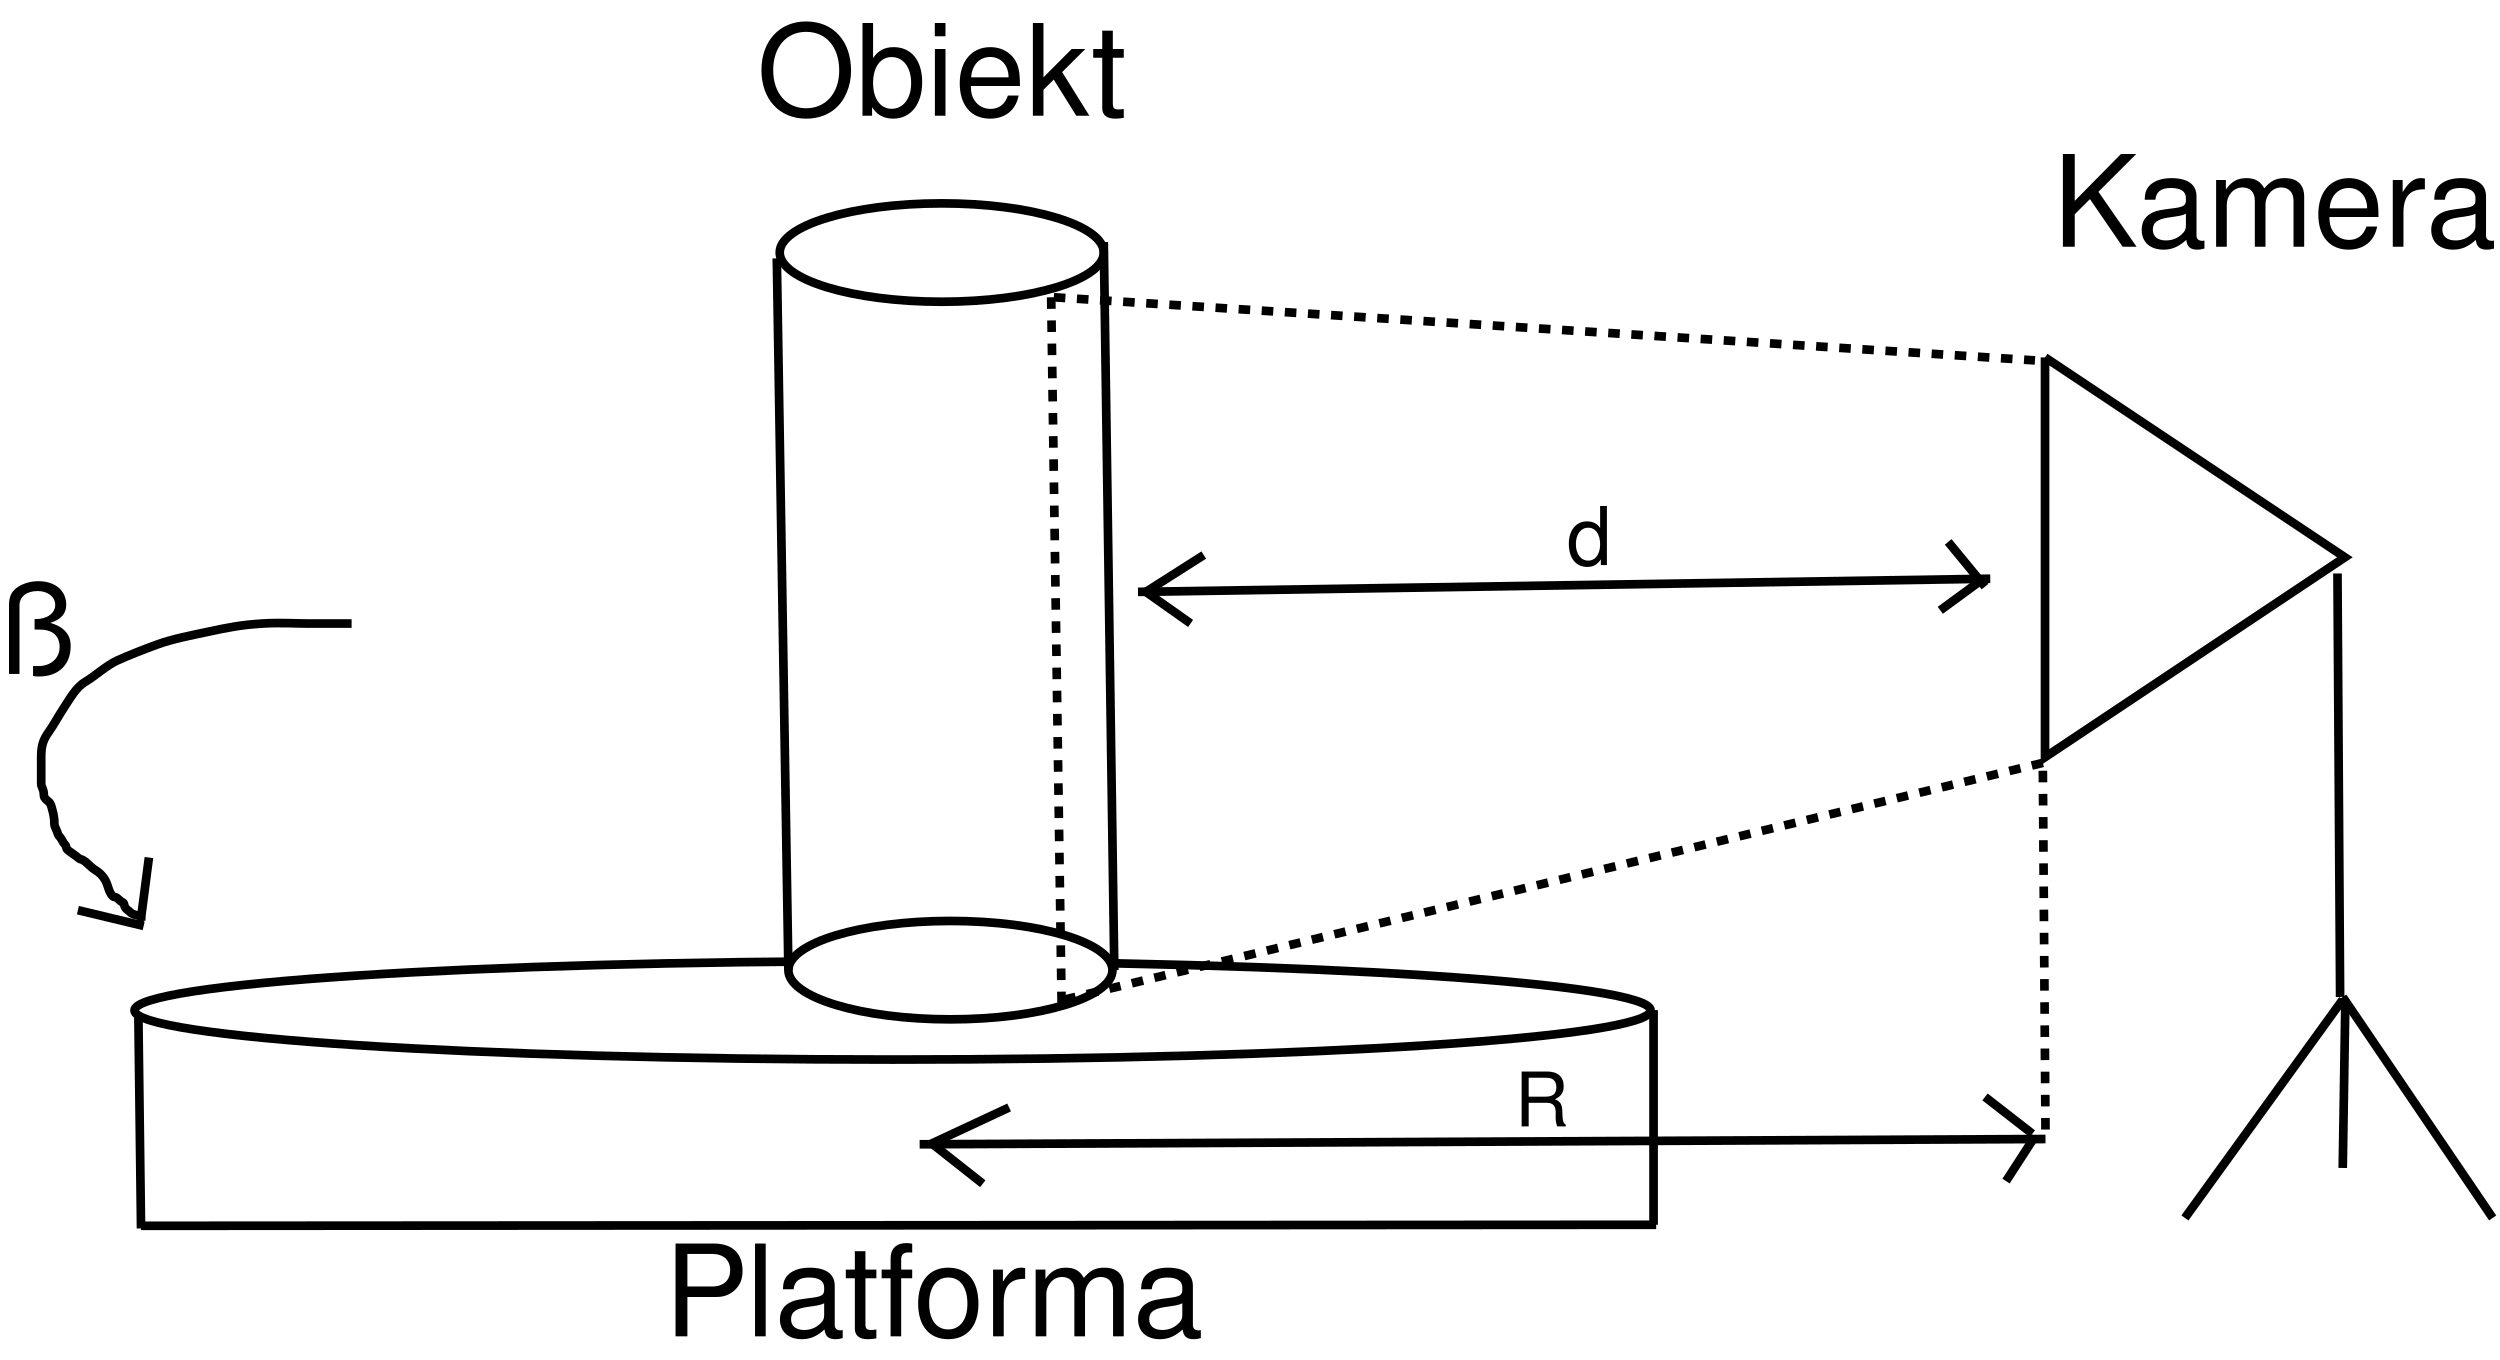
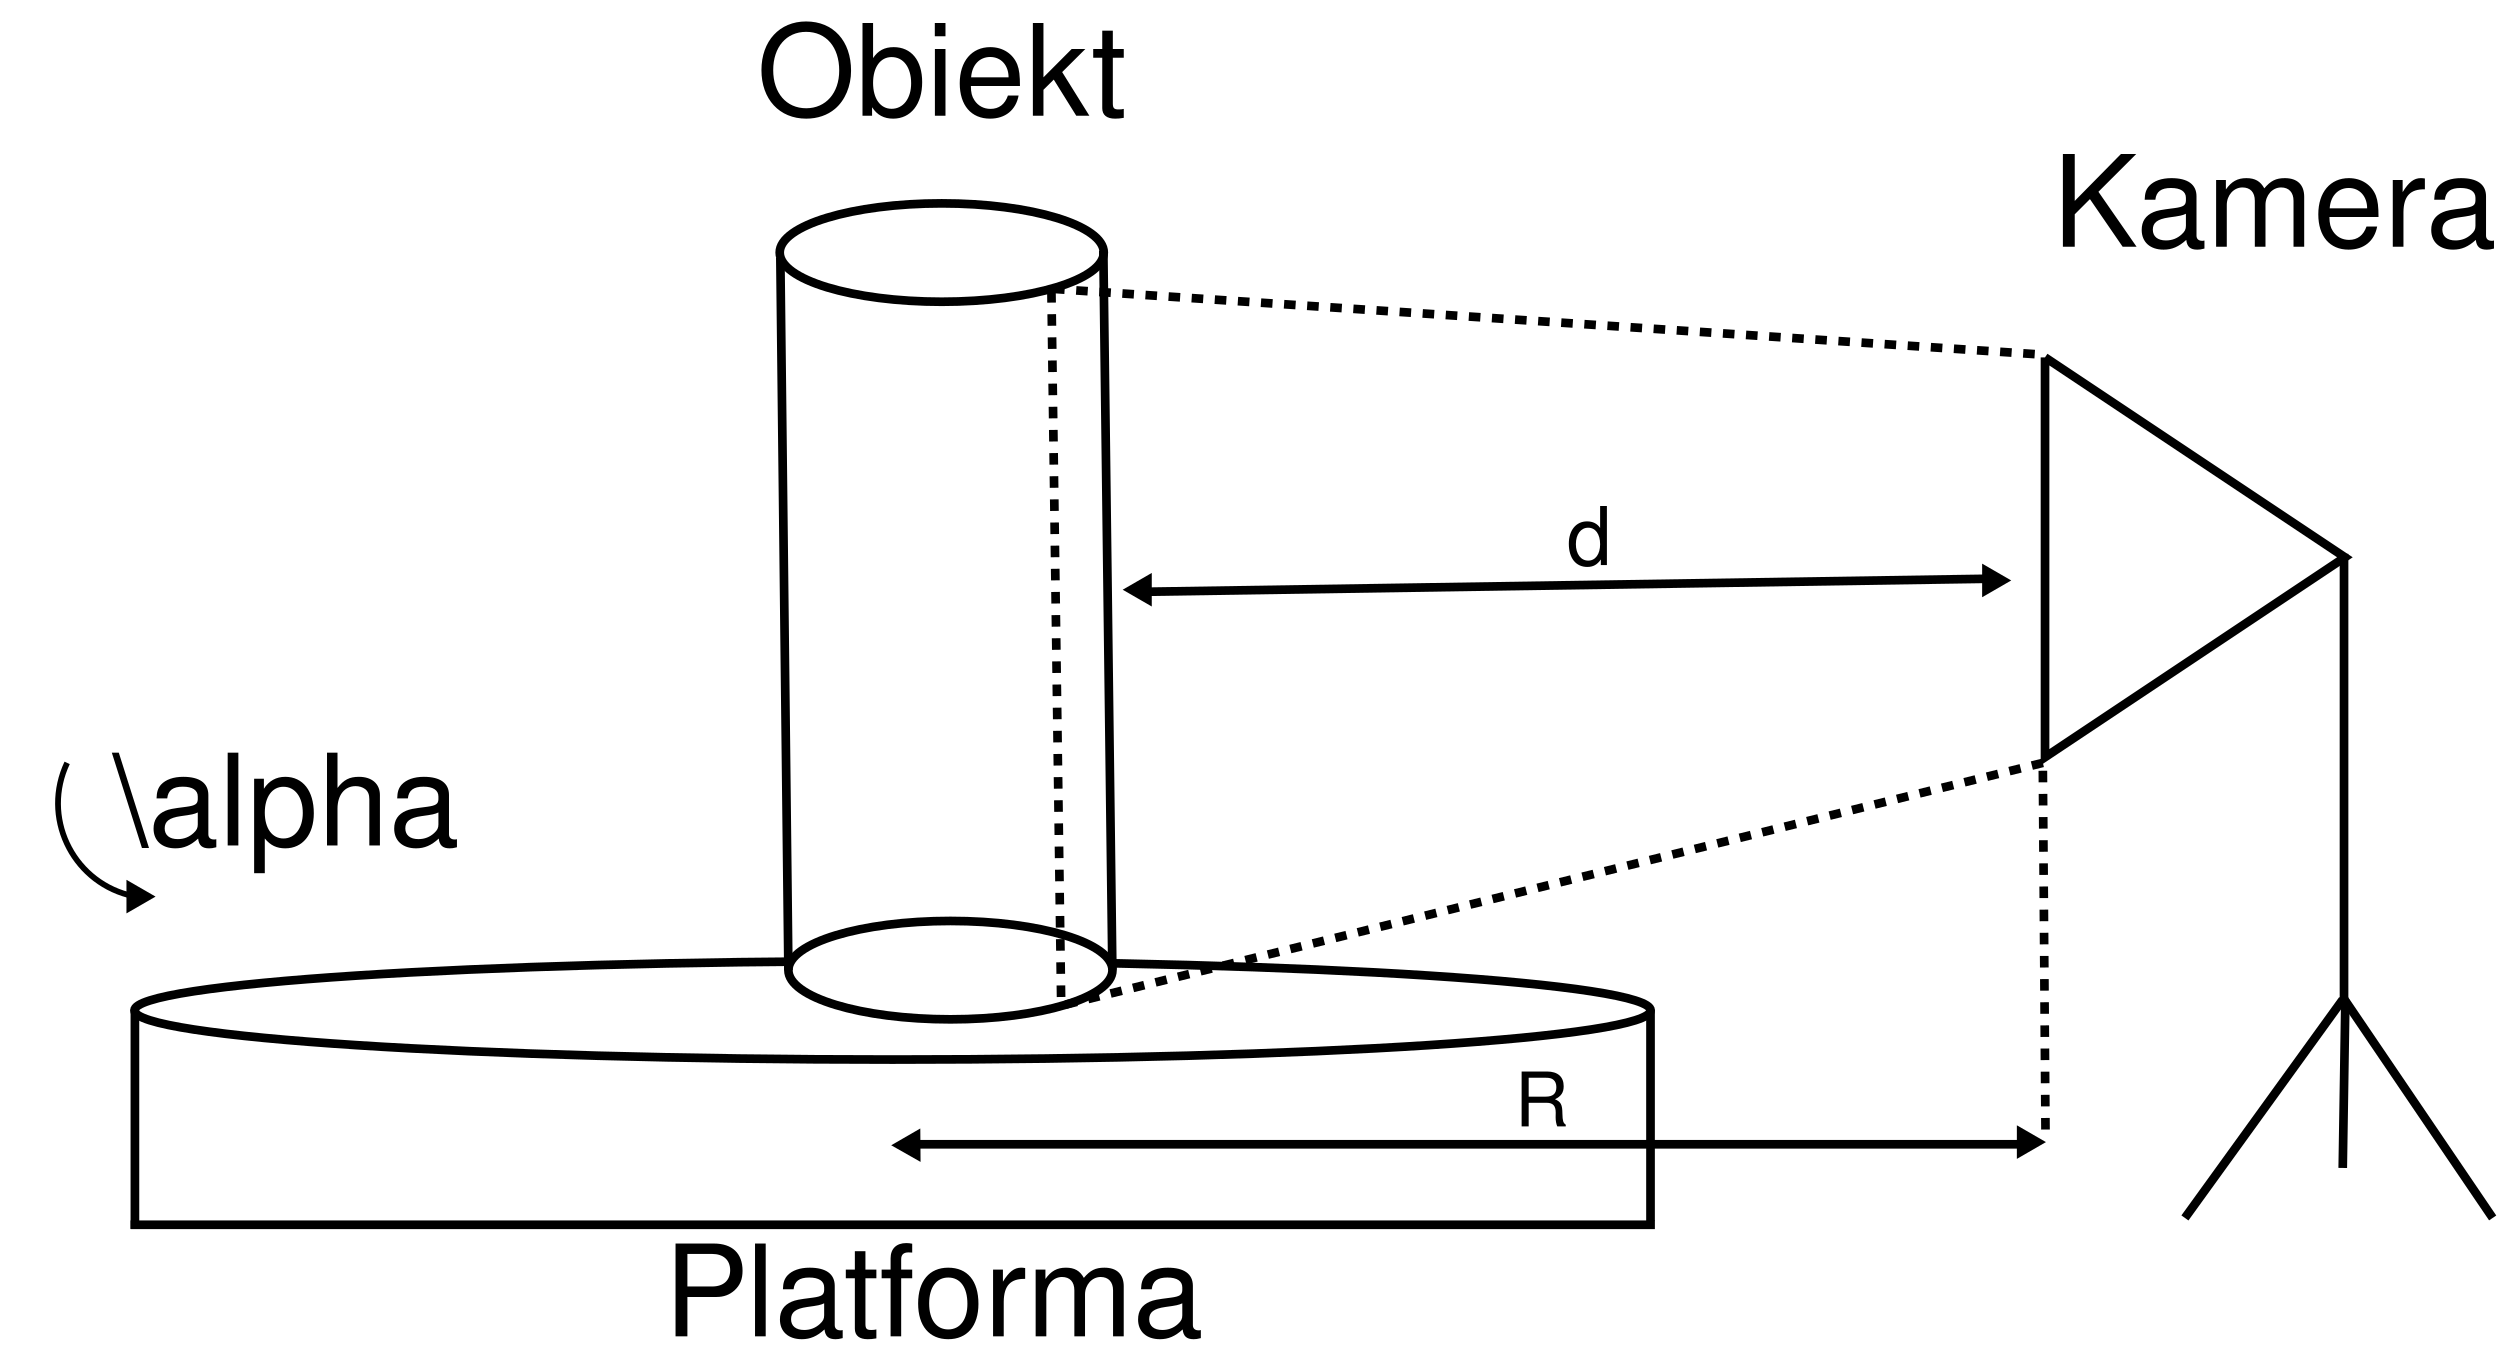
- <svg xmlns="http://www.w3.org/2000/svg" width="432" height="235">
-   <g>
+ <svg xmlns="http://www.w3.org/2000/svg" xmlns:ns1="https://boxy-svg.com" width="432" height="235">
+   <g transform="matrix(1, 0, 0, 1, -1, 0)">
    <rect fill="#fff" id="canvas_background" height="237" width="434" y="-1" x="-1" />
    <g display="none" overflow="visible" y="0" x="0" height="100%" width="100%" id="canvasGrid">
      <rect fill="url(#gridpattern)" stroke-width="0" y="0" x="0" height="100%" width="100%" />
    </g>
+     <path d="M 95.922 106.854 L 98.824 111.881 L 93.019 111.881 L 95.922 106.854 Z" style="" transform="matrix(0.866025, -0.5, 0.5, 0.866025, 213.0162, 149.8738)" ns1:shape="triangle 93.019 106.854 5.805 5.027 0.5 0 1@f53a0350" />
+     <path d="M 95.869 106.854 L 98.824 111.881 L 93.019 111.881 L 95.869 106.854 Z" style="" transform="matrix(-0.866025, 0.500001, -0.500001, -0.866025, 296.5247, 245.3821)" ns1:shape="triangle 93.019 106.854 5.805 5.027 0.491 0 1@13961c55" />
+     <path d="M 95.922 106.854 L 98.824 111.881 L 93.019 111.881 L 95.922 106.854 Z" style="" transform="matrix(0.866025, -0.5, 0.5, 0.866025, 207.0162, 52.82132)" ns1:shape="triangle 93.019 106.854 5.805 5.027 0.5 0 1@f53a0350" />
+     <path d="M 95.922 106.854 L 98.824 111.881 L 93.019 111.881 L 95.922 106.854 Z" style="" transform="matrix(-0.866025, 0.500001, -0.500001, -0.866025, 336.5247, 149.3821)" ns1:shape="triangle 93.019 106.854 5.805 5.027 0.5 0 1@f53a0350" />
  </g>
  <g>
    <ellipse ry="8.5" rx="131" id="svg_1" cy="174.594" cx="154.234" stroke-width="1.5" stroke="#000" fill="#fff" />
    <ellipse ry="8.5" rx="28" id="svg_2" cy="43.641" cx="162.734" stroke-width="1.5" stroke="#000" fill="#fff" />
    <ellipse ry="8.5" rx="28" id="svg_4" cy="167.641" cx="164.234" stroke-width="1.5" stroke="#000" fill="#fff" />
-     <line stroke-linecap="null" stroke-linejoin="null" id="svg_5" y2="167.641" x2="136.234" y1="44.641" x1="134.234" fill-opacity="null" stroke-opacity="null" stroke-width="1.5" stroke="#000" fill="none" />
-     <line stroke-linecap="null" stroke-linejoin="null" id="svg_7" y2="167.641" x2="192.553" y1="41.822" x1="190.734" fill-opacity="null" stroke-opacity="null" stroke-width="1.5" stroke="#000" fill="none" />
-     <line stroke-linecap="null" stroke-linejoin="null" id="svg_21" y2="212.277" x2="24.371" y1="175.913" x1="23.916" fill-opacity="null" stroke-opacity="null" stroke-width="1.5" stroke="#000" fill="none" />
-     <line stroke-linecap="null" stroke-linejoin="null" id="svg_22" y2="211.641" x2="285.734" y1="174.55" x1="285.734" fill-opacity="null" stroke-opacity="null" stroke-width="1.5" stroke="#000" fill="none" />
-     <line stroke-linecap="null" stroke-linejoin="null" id="svg_23" y2="211.641" x2="286.189" y1="211.822" x1="24.371" fill-opacity="null" stroke-opacity="null" stroke-width="1.5" stroke="#000" fill="none" />
+     <line stroke-linecap="null" stroke-linejoin="null" id="svg_5" y2="167.641" x2="136.234" y1="44.564" x1="134.845" fill-opacity="null" stroke-opacity="null" stroke-width="1.5" stroke="#000" fill="none" />
+     <line stroke-linecap="null" stroke-linejoin="null" id="svg_7" y2="167.573" x2="192.215" y1="43.319" x1="190.658" fill-opacity="null" stroke-opacity="null" stroke-width="1.5" stroke="#000" fill="none" />
+     <line stroke-linecap="null" stroke-linejoin="null" id="svg_21" y2="212.351" x2="23.312" y1="174.421" x1="23.312" fill-opacity="null" stroke-opacity="null" stroke-width="1.5" stroke="#000" fill="none" />
+     <line stroke-linecap="null" stroke-linejoin="null" id="svg_22" y2="211.004" x2="285.209" y1="174.462" x1="285.209" fill-opacity="null" stroke-opacity="null" stroke-width="1.5" stroke="#000" fill="none" />
+     <line stroke-linecap="null" stroke-linejoin="null" id="svg_23" y2="211.641" x2="285.963" y1="211.641" x1="22.567" fill-opacity="null" stroke-opacity="null" stroke-width="1.5" stroke="#000" fill="none" />
    <path transform="rotate(90 379.2894,96.29971) " id="svg_26" d="m344.744,122.209l34.545,-51.818l34.545,51.818l-69.091,0z" fill-opacity="null" stroke-opacity="null" stroke-width="1.5" stroke="#000" fill="none" />
-     <line stroke-linecap="null" stroke-linejoin="null" id="svg_28" y2="174.55" x2="183.462" y1="51.368" x1="181.643" fill-opacity="null" stroke-opacity="null" stroke-dasharray="2,2" stroke-width="1.5" stroke="#000" fill="none" />
-     <line stroke-linecap="null" stroke-linejoin="null" id="svg_30" y2="62.277" x2="351.643" y1="51.368" x1="182.098" fill-opacity="null" stroke-opacity="null" stroke-dasharray="2,2" stroke-width="1.5" stroke="#000" fill="none" />
-     <line stroke-linecap="null" stroke-linejoin="null" id="svg_31" y2="131.822" x2="353.007" y1="172.732" x1="183.916" fill-opacity="null" stroke-opacity="null" stroke-dasharray="2,2" stroke-width="1.5" stroke="#000" fill="none" />
-     <line stroke="#000" stroke-linecap="null" stroke-linejoin="null" id="svg_33" y2="172.277" x2="404.371" y1="99.095" x1="403.916" fill-opacity="null" stroke-opacity="null" stroke-width="1.5" fill="none" />
+     <line stroke-linecap="null" stroke-linejoin="null" id="svg_28" y2="173.963" x2="183.378" y1="50.292" x1="181.685" fill-opacity="null" stroke-opacity="null" stroke-dasharray="2,2" stroke-width="1.5" stroke="#000" fill="none" />
+     <line stroke-linecap="null" stroke-linejoin="null" id="svg_30" y2="61.294" x2="353.156" y1="49.92" x1="181.974" fill-opacity="null" stroke-opacity="null" stroke-dasharray="2,2" stroke-width="1.5" stroke="#000" fill="none" />
+     <line stroke-linecap="null" stroke-linejoin="null" id="svg_31" y2="131.822" x2="353.007" y1="173.597" x1="184.14" fill-opacity="null" stroke-opacity="null" stroke-dasharray="2,2" stroke-width="1.5" stroke="#000" fill="none" />
+     <line stroke="#000" stroke-linecap="null" stroke-linejoin="null" id="svg_33" y2="173.281" x2="405.047" y1="95.702" x1="405.047" fill-opacity="null" stroke-opacity="null" stroke-width="1.5" fill="none" />
    <line stroke-linecap="null" stroke-linejoin="null" id="svg_34" y2="210.459" x2="377.553" y1="172.732" x1="404.825" fill-opacity="null" stroke-opacity="null" stroke-width="1.5" stroke="#000" fill="none" />
    <line stroke-linecap="null" stroke-linejoin="null" id="svg_36" y2="210.459" x2="430.734" y1="172.277" x1="404.825" fill-opacity="null" stroke-opacity="null" stroke-width="1.5" stroke="#000" fill="none" />
    <line stroke-linecap="null" stroke-linejoin="null" id="svg_38" y2="201.822" x2="404.825" y1="172.732" x1="405.28" fill-opacity="null" stroke-opacity="null" stroke-width="1.5" stroke="#000" fill="none" />
-     <line stroke-linecap="null" stroke-linejoin="null" id="svg_41" y2="196.822" x2="353.462" y1="197.732" x1="158.916" fill-opacity="null" stroke-opacity="null" stroke-width="1.5" stroke="#000" fill="none" />
-     <line stroke-linecap="null" stroke-linejoin="null" id="svg_43" y2="191.368" x2="174.371" y1="197.732" x1="160.734" fill-opacity="null" stroke-opacity="null" stroke-width="1.5" stroke="#000" fill="none" />
-     <line stroke-linecap="null" stroke-linejoin="null" id="svg_44" y2="189.55" x2="343.007" y1="195.913" x1="351.189" fill-opacity="null" stroke-opacity="null" stroke-width="1.5" stroke="#000" fill="none" />
-     <line stroke-linecap="null" stroke-linejoin="null" id="svg_45" y2="204.55" x2="169.825" y1="197.732" x1="161.189" fill-opacity="null" stroke-opacity="null" stroke-width="1.5" stroke="#000" fill="none" />
-     <line stroke-linecap="null" stroke-linejoin="null" id="svg_46" y2="204.095" x2="346.643" y1="196.368" x1="351.643" fill-opacity="null" stroke-opacity="null" stroke-width="1.5" stroke="#000" fill="none" />
-     <text style="cursor: move;" xml:space="preserve" text-anchor="start" font-family="Helvetica, Arial, sans-serif" font-size="13" id="svg_47" y="194.641" x="261.734" fill-opacity="null" stroke-opacity="null" stroke-width="0" stroke="#000" fill="#000000">R</text>
-     <path d="m60.757,107.751c-0.455,0 -0.909,0 -2.273,0c-1.818,0 -3.636,0 -5,0c-2.273,0 -5.006,-0.198 -8.182,0c-3.658,0.228 -5.947,0.693 -9.091,1.364c-3.236,0.69 -6.392,1.284 -9.091,2.273c-2.298,0.842 -4.585,1.724 -6.818,2.727c-1.854,0.833 -4.037,2.814 -5.455,3.636c-1.758,1.02 -2.743,2.956 -4.091,5c-0.708,1.073 -1.521,2.593 -2.273,3.636c-1.189,1.649 -1.364,2.727 -1.364,4.545c0,0.909 0,1.818 0,2.727c0,0.909 0,1.364 0,1.818c0,0.455 0.455,0.909 0.455,1.818c0,0.455 0.133,0.588 0.455,0.909c0.321,0.321 0.676,0.374 0.909,1.364c0.104,0.442 0.455,1.364 0.455,2.727c0,0.455 0.209,0.77 0.455,1.364c0.174,0.42 0.133,0.588 0.455,0.909c0.321,0.321 0.588,1.042 0.909,1.364c0.321,0.321 0.133,0.588 0.455,0.909c0.321,0.321 1.497,1.042 1.818,1.364c0.321,0.321 0.522,0.216 0.909,0.455c0.865,0.534 1.05,1.062 2.273,1.818c1.094,0.676 1.686,1.838 1.818,2.273c0.475,1.569 0.909,2.273 1.364,2.273c0.455,0 0.77,0.663 1.364,0.909c0.42,0.174 0.044,0.829 0.909,1.364c0.387,0.239 0.399,0.679 1.818,0.909c0.449,0.073 0.455,0.455 0.455,0.909l0.455,0" id="svg_48" fill-opacity="null" stroke-opacity="null" stroke-width="1.5" stroke="#000" fill="none" />
-     <text style="cursor: move;" xml:space="preserve" text-anchor="start" font-family="Helvetica, Arial, sans-serif" font-size="22" id="svg_54" y="116.459" x="0.007" fill-opacity="null" stroke-opacity="null" stroke-width="0" stroke="#000" fill="#000000">ß</text>
+     <line stroke-linecap="null" stroke-linejoin="null" id="svg_41" y2="197.732" x2="351.431" y1="197.732" x1="158.916" fill-opacity="null" stroke-opacity="null" stroke-width="1.5" stroke="#000" fill="none" />
+     <text style="cursor: move; white-space: pre;" text-anchor="start" font-family="Helvetica, Arial, sans-serif" font-size="13" id="svg_47" y="194.641" x="261.734" fill-opacity="null" stroke-opacity="null" stroke-width="0" stroke="#000" fill="#000000">R</text>
+     <text style="cursor: move; white-space: pre; font-size: 22px;" text-anchor="start" font-family="Helvetica, Arial, sans-serif" font-size="22" id="svg_54" y="146.093" x="19.497" fill-opacity="null" stroke-opacity="null" stroke-width="0" stroke="#000" fill="#000000">\alpha</text>
    <line stroke-dasharray="2,2" stroke-linecap="null" stroke-linejoin="null" id="svg_55" y2="195.459" x2="353.462" y1="133.186" x1="353.007" fill-opacity="null" stroke-opacity="null" stroke-width="1.5" stroke="#000" fill="none" />
-     <text xml:space="preserve" text-anchor="start" font-family="Helvetica, Arial, sans-serif" font-size="22" id="svg_57" y="20.004" x="130.734" fill-opacity="null" stroke-opacity="null" stroke-dasharray="2,2" stroke-width="0" stroke="#000" fill="#000000">Obiekt</text>
-     <text xml:space="preserve" text-anchor="start" font-family="Helvetica, Arial, sans-serif" font-size="22" id="svg_59" y="42.641" x="354.734" fill-opacity="null" stroke-opacity="null" stroke-dasharray="2,2" stroke-width="0" stroke="#000" fill="#000000">Kamera</text>
-     <text xml:space="preserve" text-anchor="start" font-family="Helvetica, Arial, sans-serif" font-size="22" id="svg_60" y="230.913" x="114.734" fill-opacity="null" stroke-opacity="null" stroke-dasharray="2,2" stroke-width="0" stroke="#000" fill="#000000">Platforma</text>
+     <text text-anchor="start" font-family="Helvetica, Arial, sans-serif" font-size="22" id="svg_57" y="20.004" x="130.734" fill-opacity="null" stroke-opacity="null" stroke-dasharray="2,2" stroke-width="0" stroke="#000" fill="#000000" style="white-space: pre;">Obiekt</text>
+     <text text-anchor="start" font-family="Helvetica, Arial, sans-serif" font-size="22" id="svg_59" y="42.641" x="354.734" fill-opacity="null" stroke-opacity="null" stroke-dasharray="2,2" stroke-width="0" stroke="#000" fill="#000000" style="white-space: pre;">Kamera</text>
+     <text text-anchor="start" font-family="Helvetica, Arial, sans-serif" font-size="22" id="svg_60" y="230.913" x="114.734" fill-opacity="null" stroke-opacity="null" stroke-dasharray="2,2" stroke-width="0" stroke="#000" fill="#000000" style="white-space: pre;">Platforma</text>
    <line stroke-linecap="null" stroke-linejoin="null" id="svg_61" y2="100.004" x2="343.916" y1="102.277" x1="196.643" fill-opacity="null" stroke-opacity="null" stroke-width="1.5" stroke="#000" fill="none" />
-     <line stroke-linecap="null" stroke-linejoin="null" id="svg_63" y2="95.913" x2="208.007" y1="102.277" x1="198.007" fill-opacity="null" stroke-opacity="null" stroke-width="1.5" stroke="#000" fill="none" />
-     <line stroke-linecap="null" stroke-linejoin="null" id="svg_64" y2="101.368" x2="343.007" y1="93.641" x1="336.643" fill-opacity="null" stroke-opacity="null" stroke-width="1.5" stroke="#000" fill="none" />
-     <line stroke-linecap="null" stroke-linejoin="null" id="svg_65" y2="107.732" x2="205.734" y1="102.277" x1="198.007" fill-opacity="null" stroke-opacity="null" stroke-width="1.5" stroke="#000" fill="none" />
-     <line stroke-linecap="null" stroke-linejoin="null" id="svg_66" y2="105.459" x2="335.28" y1="100.459" x1="342.098" fill-opacity="null" stroke-opacity="null" stroke-width="1.5" stroke="#000" fill="none" />
-     <text style="cursor: move;" xml:space="preserve" text-anchor="start" font-family="Helvetica, Arial, sans-serif" font-size="14" id="svg_67" y="97.641" x="270.734" fill-opacity="null" stroke-opacity="null" stroke-width="0" stroke="#000" fill="#000000">d</text>
-     <line stroke-linecap="null" stroke-linejoin="null" id="svg_68" y2="158.641" x2="24.371" y1="148.186" x1="25.734" fill-opacity="null" stroke-opacity="null" stroke-width="1.5" stroke="#000" fill="none" />
-     <line stroke-linecap="null" stroke-linejoin="null" id="svg_70" y2="160.004" x2="24.825" y1="157.277" x1="13.462" fill-opacity="null" stroke-opacity="null" stroke-width="1.5" stroke="#000" fill="none" />
+     <text style="cursor: move; white-space: pre;" text-anchor="start" font-family="Helvetica, Arial, sans-serif" font-size="14" id="svg_67" y="97.641" x="270.734" fill-opacity="null" stroke-opacity="null" stroke-width="0" stroke="#000" fill="#000000">d</text>
  </g>
+   <path style="stroke: rgb(0, 0, 0); fill: none;" d="M 8.566 133.548 C 18.787 133.548 26.512 142.803 24.686 152.859" transform="matrix(-0.965926, -0.258819, 0.258819, -0.965926, -4.11454, 285.8653)" />
+   <path d="M 95.922 106.854 L 98.824 111.881 L 93.019 111.881 L 95.922 106.854 Z" style="" transform="matrix(0.866025, -0.5, 0.5, 0.866025, -114.6456, 107.4535)" ns1:shape="triangle 93.019 106.854 5.805 5.027 0.5 0 1@f53a0350" />
</svg>
